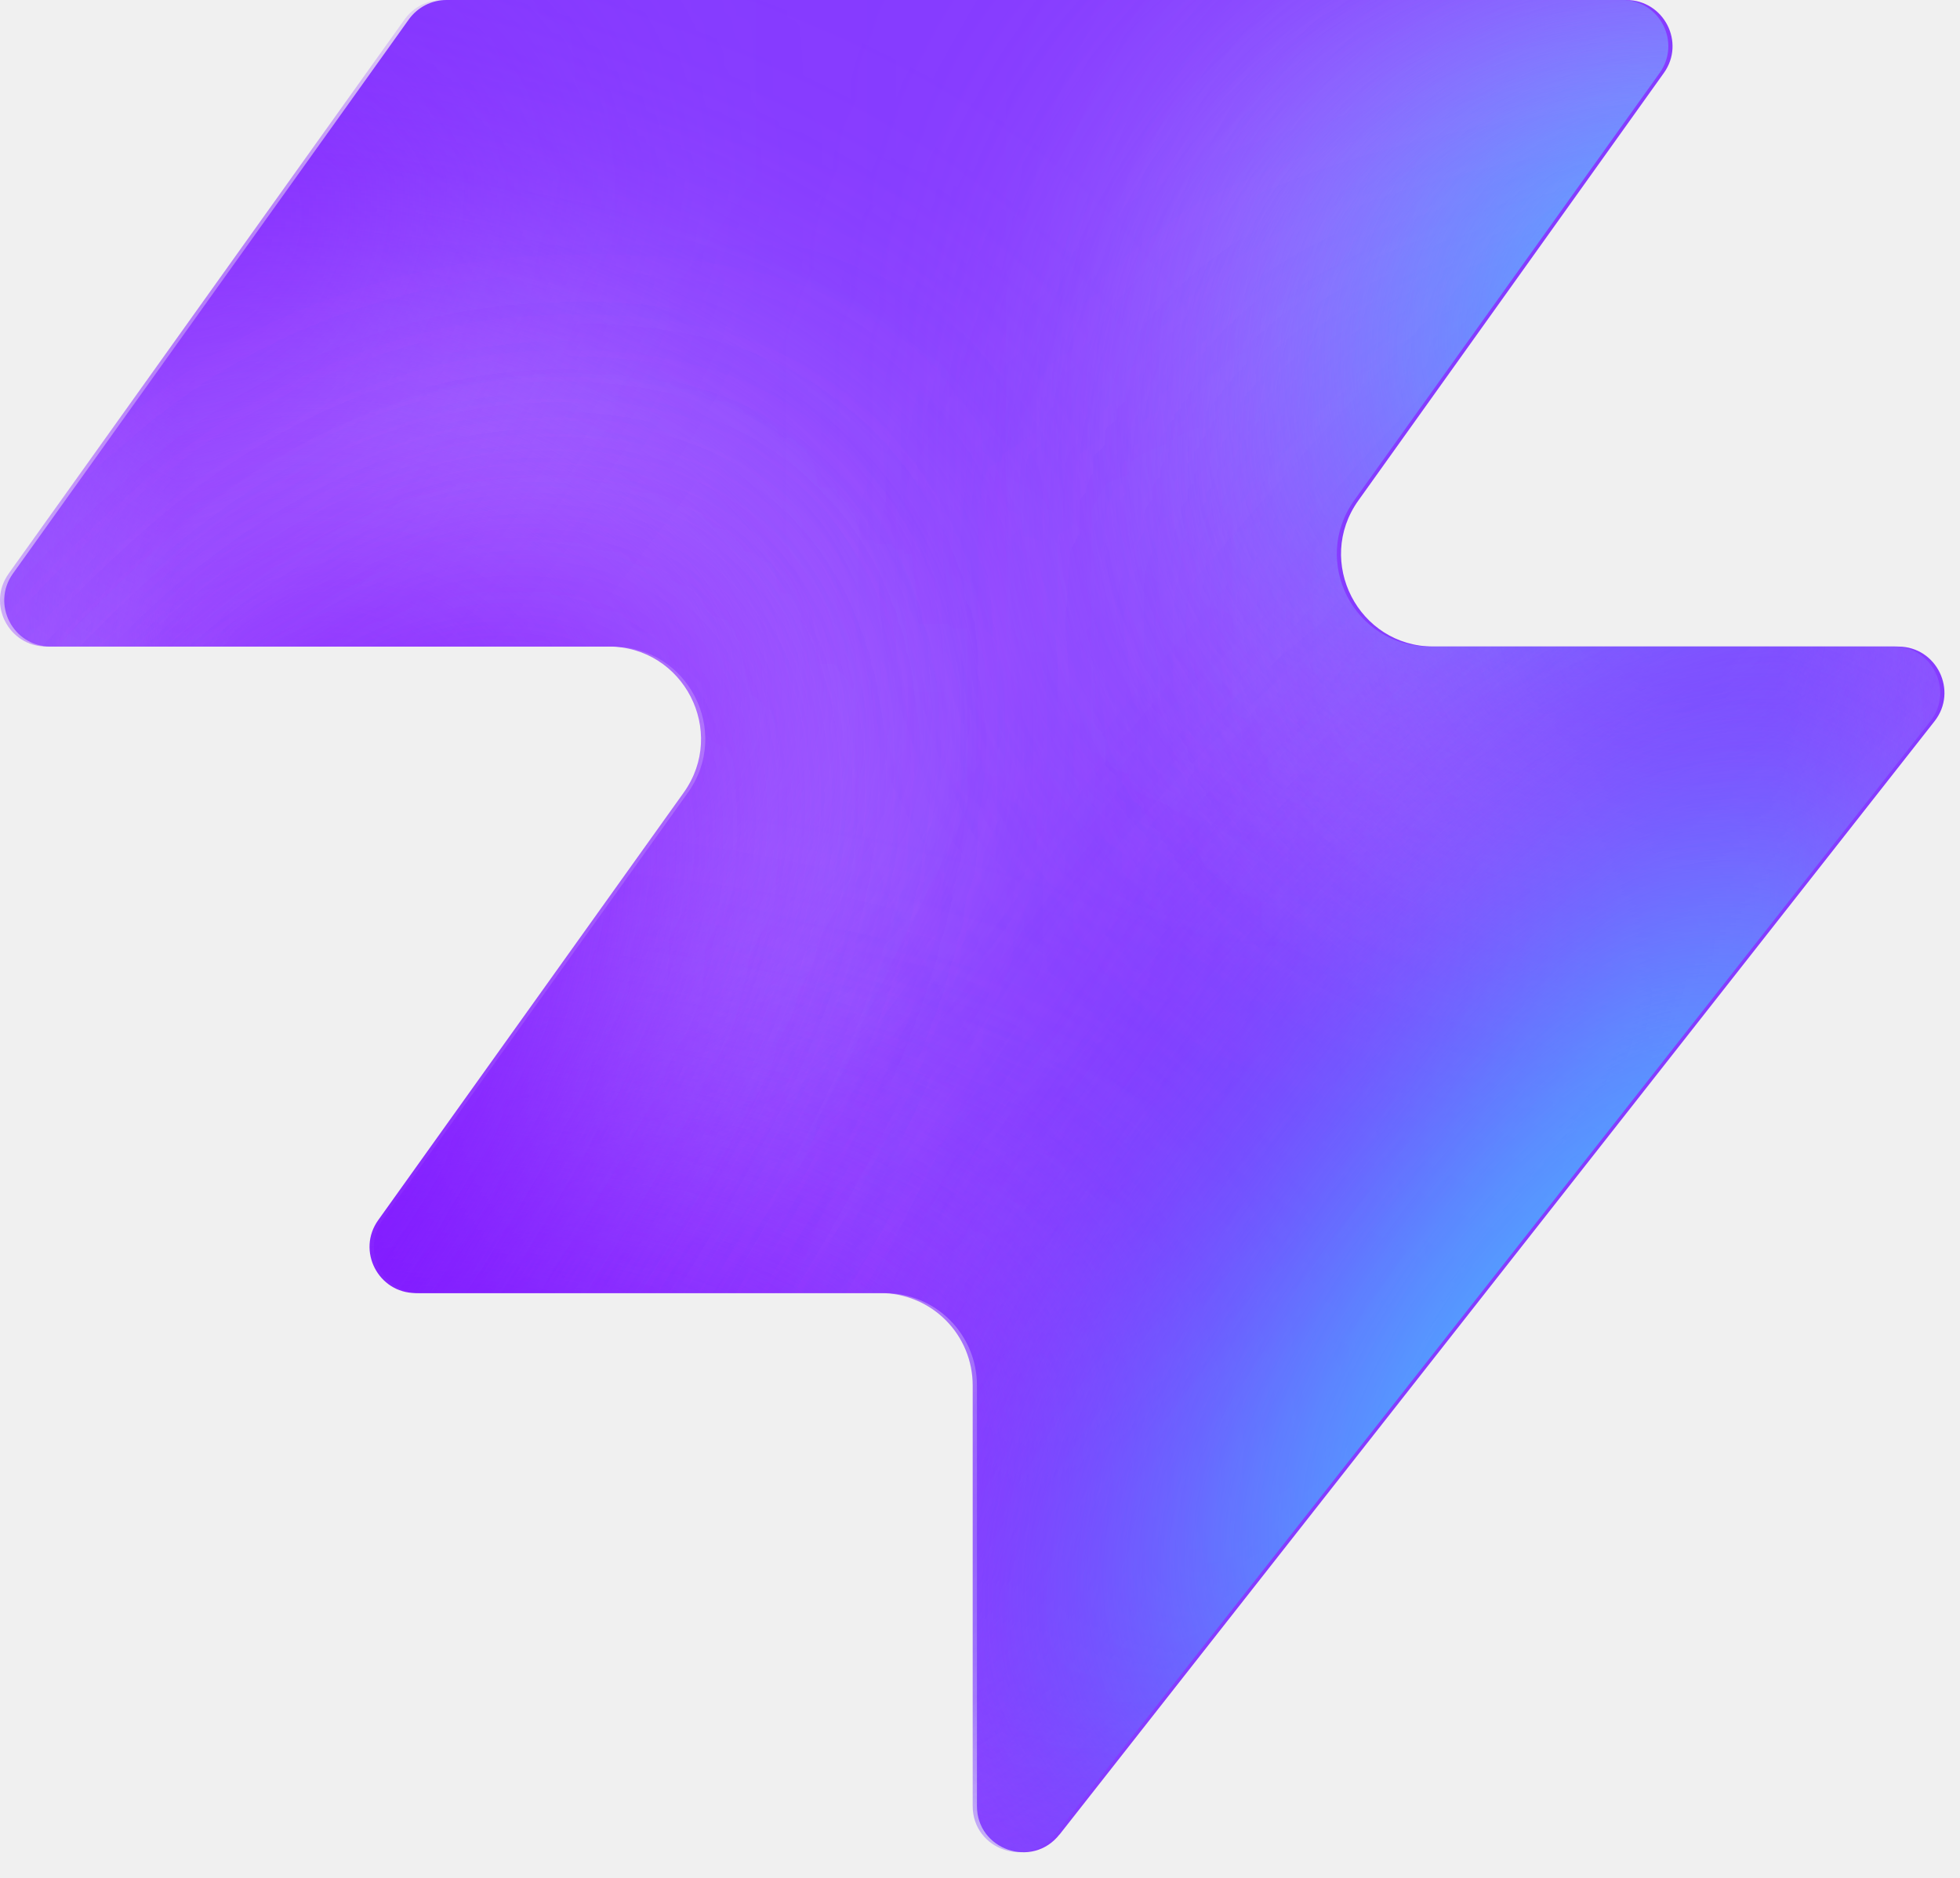
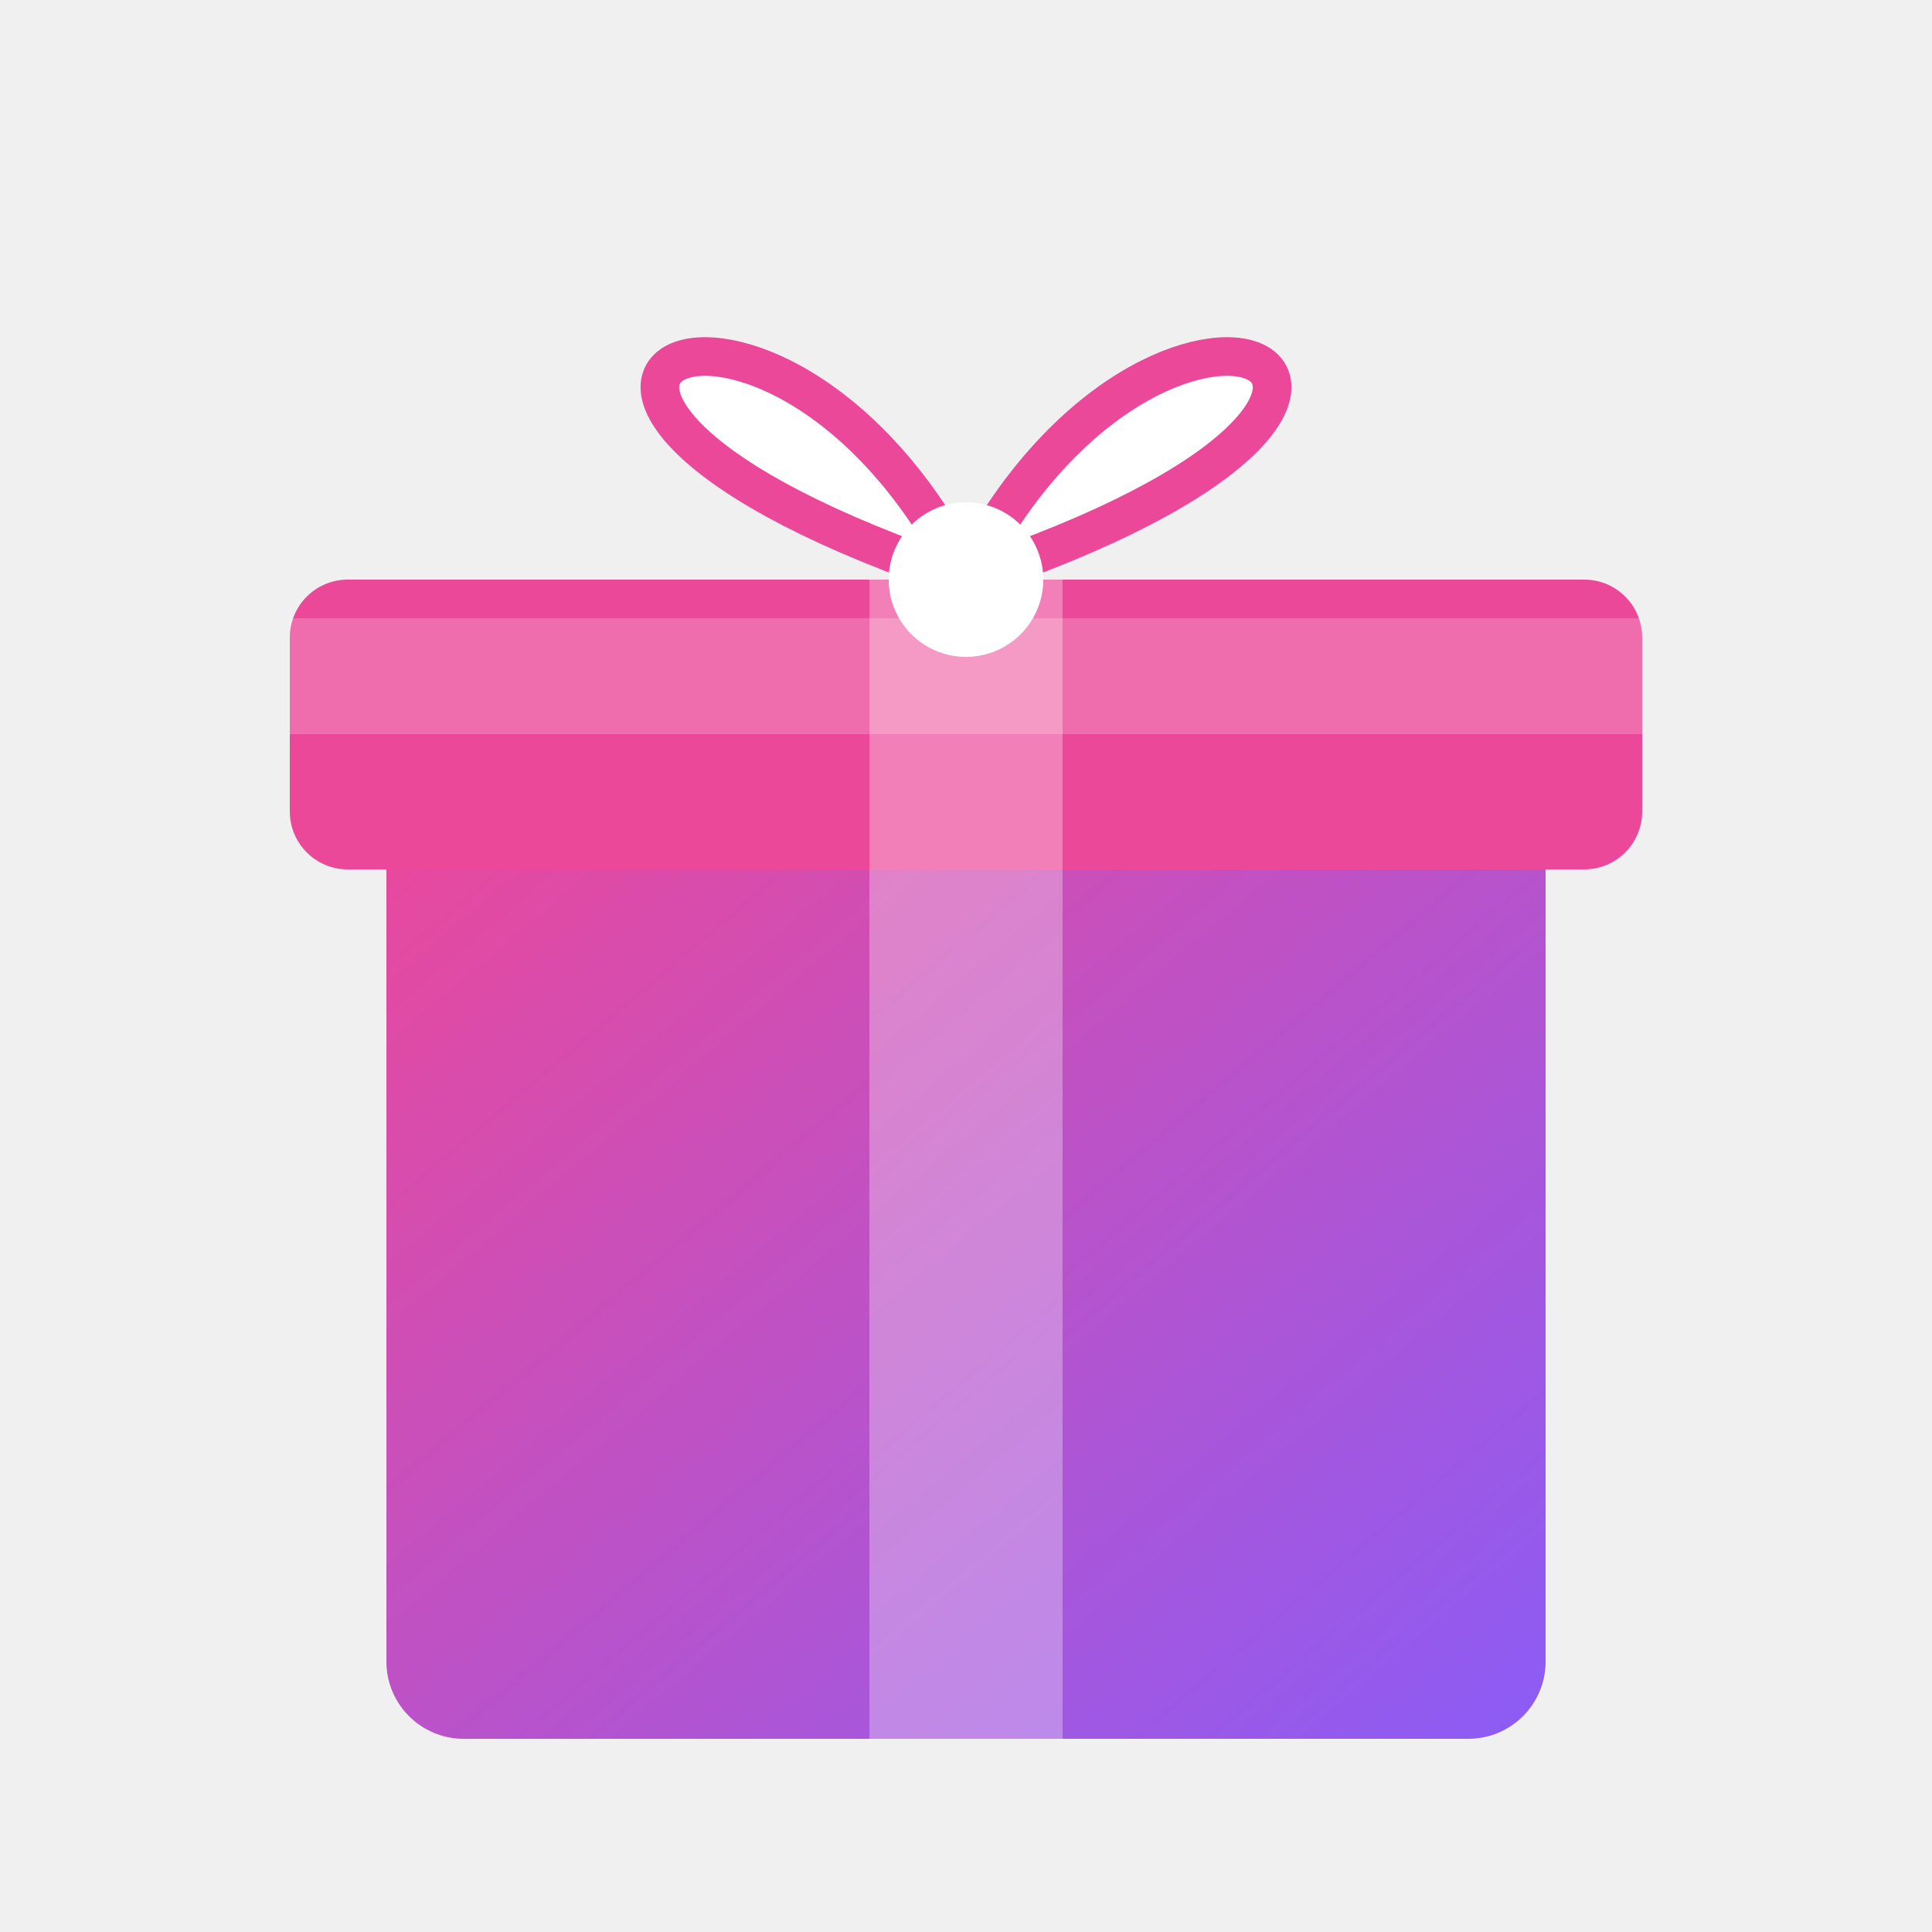
- <svg xmlns="http://www.w3.org/2000/svg" width="48" height="46" fill="none" viewBox="0 0 48 46">
-   <path fill="#863bff" d="M25.946 44.938c-.664.845-2.021.375-2.021-.698V33.937a2.26 2.26 0 0 0-2.262-2.262H10.287c-.92 0-1.456-1.04-.92-1.788l7.48-10.471c1.07-1.497 0-3.578-1.842-3.578H1.237c-.92 0-1.456-1.04-.92-1.788L10.013.474c.214-.297.556-.474.92-.474h28.894c.92 0 1.456 1.04.92 1.788l-7.48 10.471c-1.07 1.498 0 3.579 1.842 3.579h11.377c.943 0 1.473 1.088.89 1.83L25.947 44.94z" style="fill:#863bff;fill:color(display-p3 .525 .23 1);fill-opacity:1" />
-   <mask id="a" width="48" height="46" x="0" y="0" maskUnits="userSpaceOnUse" style="mask-type:alpha">
-     <path fill="#000" d="M25.842 44.938c-.664.844-2.021.375-2.021-.698V33.937a2.26 2.26 0 0 0-2.262-2.262H10.183c-.92 0-1.456-1.04-.92-1.788l7.48-10.471c1.07-1.498 0-3.579-1.842-3.579H1.133c-.92 0-1.456-1.04-.92-1.787L9.91.473c.214-.297.556-.474.92-.474h28.894c.92 0 1.456 1.04.92 1.788l-7.48 10.471c-1.07 1.498 0 3.578 1.842 3.578h11.377c.943 0 1.473 1.088.89 1.832L25.843 44.94z" style="fill:#000;fill-opacity:1" />
-   </mask>
-   <g mask="url(#a)">
-     <g filter="url(#b)">
-       <ellipse cx="5.508" cy="14.704" fill="#ede6ff" rx="5.508" ry="14.704" style="fill:#ede6ff;fill:color(display-p3 .927 .903 1);fill-opacity:1" transform="matrix(.00324 1 1 -.00324 -4.47 31.516)" />
-     </g>
-     <g filter="url(#c)">
-       <ellipse cx="10.399" cy="29.851" fill="#ede6ff" rx="10.399" ry="29.851" style="fill:#ede6ff;fill:color(display-p3 .927 .903 1);fill-opacity:1" transform="matrix(.00324 1 1 -.00324 -39.328 7.883)" />
-     </g>
-     <g filter="url(#d)">
-       <ellipse cx="5.508" cy="30.487" fill="#7e14ff" rx="5.508" ry="30.487" style="fill:#7e14ff;fill:color(display-p3 .492 .077 1);fill-opacity:1" transform="rotate(89.814 -25.913 -14.639)scale(1 -1)" />
-     </g>
-     <g filter="url(#e)">
-       <ellipse cx="5.508" cy="30.599" fill="#7e14ff" rx="5.508" ry="30.599" style="fill:#7e14ff;fill:color(display-p3 .492 .077 1);fill-opacity:1" transform="rotate(89.814 -32.644 -3.334)scale(1 -1)" />
-     </g>
-     <g filter="url(#f)">
-       <ellipse cx="5.508" cy="30.599" fill="#7e14ff" rx="5.508" ry="30.599" style="fill:#7e14ff;fill:color(display-p3 .492 .077 1);fill-opacity:1" transform="matrix(.00324 1 1 -.00324 -34.34 30.47)" />
-     </g>
-     <g filter="url(#g)">
-       <ellipse cx="14.072" cy="22.078" fill="#ede6ff" rx="14.072" ry="22.078" style="fill:#ede6ff;fill:color(display-p3 .927 .903 1);fill-opacity:1" transform="rotate(93.35 24.506 48.493)scale(-1 1)" />
-     </g>
-     <g filter="url(#h)">
-       <ellipse cx="3.47" cy="21.501" fill="#7e14ff" rx="3.47" ry="21.501" style="fill:#7e14ff;fill:color(display-p3 .492 .077 1);fill-opacity:1" transform="rotate(89.009 28.708 47.59)scale(-1 1)" />
-     </g>
-     <g filter="url(#i)">
-       <ellipse cx="3.47" cy="21.501" fill="#7e14ff" rx="3.47" ry="21.501" style="fill:#7e14ff;fill:color(display-p3 .492 .077 1);fill-opacity:1" transform="rotate(89.009 28.708 47.59)scale(-1 1)" />
-     </g>
-     <g filter="url(#j)">
-       <ellipse cx=".387" cy="8.972" fill="#7e14ff" rx="4.407" ry="29.108" style="fill:#7e14ff;fill:color(display-p3 .492 .077 1);fill-opacity:1" transform="rotate(39.51 .387 8.972)" />
-     </g>
-     <g filter="url(#k)">
-       <ellipse cx="47.523" cy="-6.092" fill="#7e14ff" rx="4.407" ry="29.108" style="fill:#7e14ff;fill:color(display-p3 .492 .077 1);fill-opacity:1" transform="rotate(37.892 47.523 -6.092)" />
-     </g>
-     <g filter="url(#l)">
-       <ellipse cx="41.412" cy="6.333" fill="#47bfff" rx="5.971" ry="9.665" style="fill:#47bfff;fill:color(display-p3 .28 .748 1);fill-opacity:1" transform="rotate(37.892 41.412 6.333)" />
-     </g>
-     <g filter="url(#m)">
-       <ellipse cx="-1.879" cy="38.332" fill="#7e14ff" rx="4.407" ry="29.108" style="fill:#7e14ff;fill:color(display-p3 .492 .077 1);fill-opacity:1" transform="rotate(37.892 -1.88 38.332)" />
-     </g>
-     <g filter="url(#n)">
-       <ellipse cx="-1.879" cy="38.332" fill="#7e14ff" rx="4.407" ry="29.108" style="fill:#7e14ff;fill:color(display-p3 .492 .077 1);fill-opacity:1" transform="rotate(37.892 -1.88 38.332)" />
-     </g>
-     <g filter="url(#o)">
-       <ellipse cx="35.651" cy="29.907" fill="#7e14ff" rx="4.407" ry="29.108" style="fill:#7e14ff;fill:color(display-p3 .492 .077 1);fill-opacity:1" transform="rotate(37.892 35.651 29.907)" />
-     </g>
-     <g filter="url(#p)">
-       <ellipse cx="38.418" cy="32.4" fill="#47bfff" rx="5.971" ry="15.297" style="fill:#47bfff;fill:color(display-p3 .28 .748 1);fill-opacity:1" transform="rotate(37.892 38.418 32.4)" />
-     </g>
-   </g>
+ <svg xmlns="http://www.w3.org/2000/svg" viewBox="0 0 100 100">
  <defs>
-     <filter id="b" width="60.045" height="41.654" x="-19.77" y="16.149" color-interpolation-filters="sRGB" filterUnits="userSpaceOnUse">
-       <feFlood flood-opacity="0" result="BackgroundImageFix" />
-       <feBlend in="SourceGraphic" in2="BackgroundImageFix" result="shape" />
-       <feGaussianBlur result="effect1_foregroundBlur_2002_17158" stdDeviation="7.659" />
-     </filter>
-     <filter id="c" width="90.34" height="51.437" x="-54.613" y="-7.533" color-interpolation-filters="sRGB" filterUnits="userSpaceOnUse">
-       <feFlood flood-opacity="0" result="BackgroundImageFix" />
-       <feBlend in="SourceGraphic" in2="BackgroundImageFix" result="shape" />
-       <feGaussianBlur result="effect1_foregroundBlur_2002_17158" stdDeviation="7.659" />
-     </filter>
-     <filter id="d" width="79.355" height="29.4" x="-49.64" y="2.03" color-interpolation-filters="sRGB" filterUnits="userSpaceOnUse">
-       <feFlood flood-opacity="0" result="BackgroundImageFix" />
-       <feBlend in="SourceGraphic" in2="BackgroundImageFix" result="shape" />
-       <feGaussianBlur result="effect1_foregroundBlur_2002_17158" stdDeviation="4.596" />
-     </filter>
-     <filter id="e" width="79.579" height="29.4" x="-45.045" y="20.029" color-interpolation-filters="sRGB" filterUnits="userSpaceOnUse">
-       <feFlood flood-opacity="0" result="BackgroundImageFix" />
-       <feBlend in="SourceGraphic" in2="BackgroundImageFix" result="shape" />
-       <feGaussianBlur result="effect1_foregroundBlur_2002_17158" stdDeviation="4.596" />
-     </filter>
-     <filter id="f" width="79.579" height="29.4" x="-43.513" y="21.178" color-interpolation-filters="sRGB" filterUnits="userSpaceOnUse">
-       <feFlood flood-opacity="0" result="BackgroundImageFix" />
-       <feBlend in="SourceGraphic" in2="BackgroundImageFix" result="shape" />
-       <feGaussianBlur result="effect1_foregroundBlur_2002_17158" stdDeviation="4.596" />
-     </filter>
-     <filter id="g" width="74.749" height="58.852" x="15.756" y="-17.901" color-interpolation-filters="sRGB" filterUnits="userSpaceOnUse">
-       <feFlood flood-opacity="0" result="BackgroundImageFix" />
-       <feBlend in="SourceGraphic" in2="BackgroundImageFix" result="shape" />
-       <feGaussianBlur result="effect1_foregroundBlur_2002_17158" stdDeviation="7.659" />
-     </filter>
-     <filter id="h" width="61.377" height="25.362" x="23.548" y="2.284" color-interpolation-filters="sRGB" filterUnits="userSpaceOnUse">
-       <feFlood flood-opacity="0" result="BackgroundImageFix" />
-       <feBlend in="SourceGraphic" in2="BackgroundImageFix" result="shape" />
-       <feGaussianBlur result="effect1_foregroundBlur_2002_17158" stdDeviation="4.596" />
-     </filter>
-     <filter id="i" width="61.377" height="25.362" x="23.548" y="2.284" color-interpolation-filters="sRGB" filterUnits="userSpaceOnUse">
-       <feFlood flood-opacity="0" result="BackgroundImageFix" />
-       <feBlend in="SourceGraphic" in2="BackgroundImageFix" result="shape" />
-       <feGaussianBlur result="effect1_foregroundBlur_2002_17158" stdDeviation="4.596" />
-     </filter>
-     <filter id="j" width="56.045" height="63.649" x="-27.636" y="-22.853" color-interpolation-filters="sRGB" filterUnits="userSpaceOnUse">
-       <feFlood flood-opacity="0" result="BackgroundImageFix" />
-       <feBlend in="SourceGraphic" in2="BackgroundImageFix" result="shape" />
-       <feGaussianBlur result="effect1_foregroundBlur_2002_17158" stdDeviation="4.596" />
-     </filter>
-     <filter id="k" width="54.814" height="64.646" x="20.116" y="-38.415" color-interpolation-filters="sRGB" filterUnits="userSpaceOnUse">
-       <feFlood flood-opacity="0" result="BackgroundImageFix" />
-       <feBlend in="SourceGraphic" in2="BackgroundImageFix" result="shape" />
-       <feGaussianBlur result="effect1_foregroundBlur_2002_17158" stdDeviation="4.596" />
-     </filter>
-     <filter id="l" width="33.541" height="35.313" x="24.641" y="-11.323" color-interpolation-filters="sRGB" filterUnits="userSpaceOnUse">
-       <feFlood flood-opacity="0" result="BackgroundImageFix" />
-       <feBlend in="SourceGraphic" in2="BackgroundImageFix" result="shape" />
-       <feGaussianBlur result="effect1_foregroundBlur_2002_17158" stdDeviation="4.596" />
-     </filter>
-     <filter id="m" width="54.814" height="64.646" x="-29.286" y="6.009" color-interpolation-filters="sRGB" filterUnits="userSpaceOnUse">
-       <feFlood flood-opacity="0" result="BackgroundImageFix" />
-       <feBlend in="SourceGraphic" in2="BackgroundImageFix" result="shape" />
-       <feGaussianBlur result="effect1_foregroundBlur_2002_17158" stdDeviation="4.596" />
-     </filter>
-     <filter id="n" width="54.814" height="64.646" x="-29.286" y="6.009" color-interpolation-filters="sRGB" filterUnits="userSpaceOnUse">
-       <feFlood flood-opacity="0" result="BackgroundImageFix" />
-       <feBlend in="SourceGraphic" in2="BackgroundImageFix" result="shape" />
-       <feGaussianBlur result="effect1_foregroundBlur_2002_17158" stdDeviation="4.596" />
-     </filter>
-     <filter id="o" width="54.814" height="64.646" x="8.244" y="-2.416" color-interpolation-filters="sRGB" filterUnits="userSpaceOnUse">
-       <feFlood flood-opacity="0" result="BackgroundImageFix" />
-       <feBlend in="SourceGraphic" in2="BackgroundImageFix" result="shape" />
-       <feGaussianBlur result="effect1_foregroundBlur_2002_17158" stdDeviation="4.596" />
-     </filter>
-     <filter id="p" width="39.409" height="43.623" x="18.713" y="10.588" color-interpolation-filters="sRGB" filterUnits="userSpaceOnUse">
-       <feFlood flood-opacity="0" result="BackgroundImageFix" />
-       <feBlend in="SourceGraphic" in2="BackgroundImageFix" result="shape" />
-       <feGaussianBlur result="effect1_foregroundBlur_2002_17158" stdDeviation="4.596" />
-     </filter>
+     <linearGradient id="boxGrad" x1="0%" y1="0%" x2="100%" y2="100%">
+       <stop offset="0%" style="stop-color:#ec4899;stop-opacity:1" />
+       <stop offset="100%" style="stop-color:#8b5cf6;stop-opacity:1" />
+     </linearGradient>
  </defs>
+   <rect x="20" y="40" width="60" height="50" rx="4" fill="url(#boxGrad)" />
+   <rect x="15" y="30" width="70" height="15" rx="3" fill="#ec4899" />
+   <rect x="45" y="30" width="10" height="60" fill="white" fill-opacity="0.3" />
+   <rect x="15" y="32" width="70" height="6" fill="white" fill-opacity="0.2" />
+   <path d="M50 30 C40 10 20 20 50 30 C80 20 60 10 50 30" fill="white" stroke="#ec4899" stroke-width="2" />
+   <circle cx="50" cy="30" r="4" fill="white" />
</svg>
